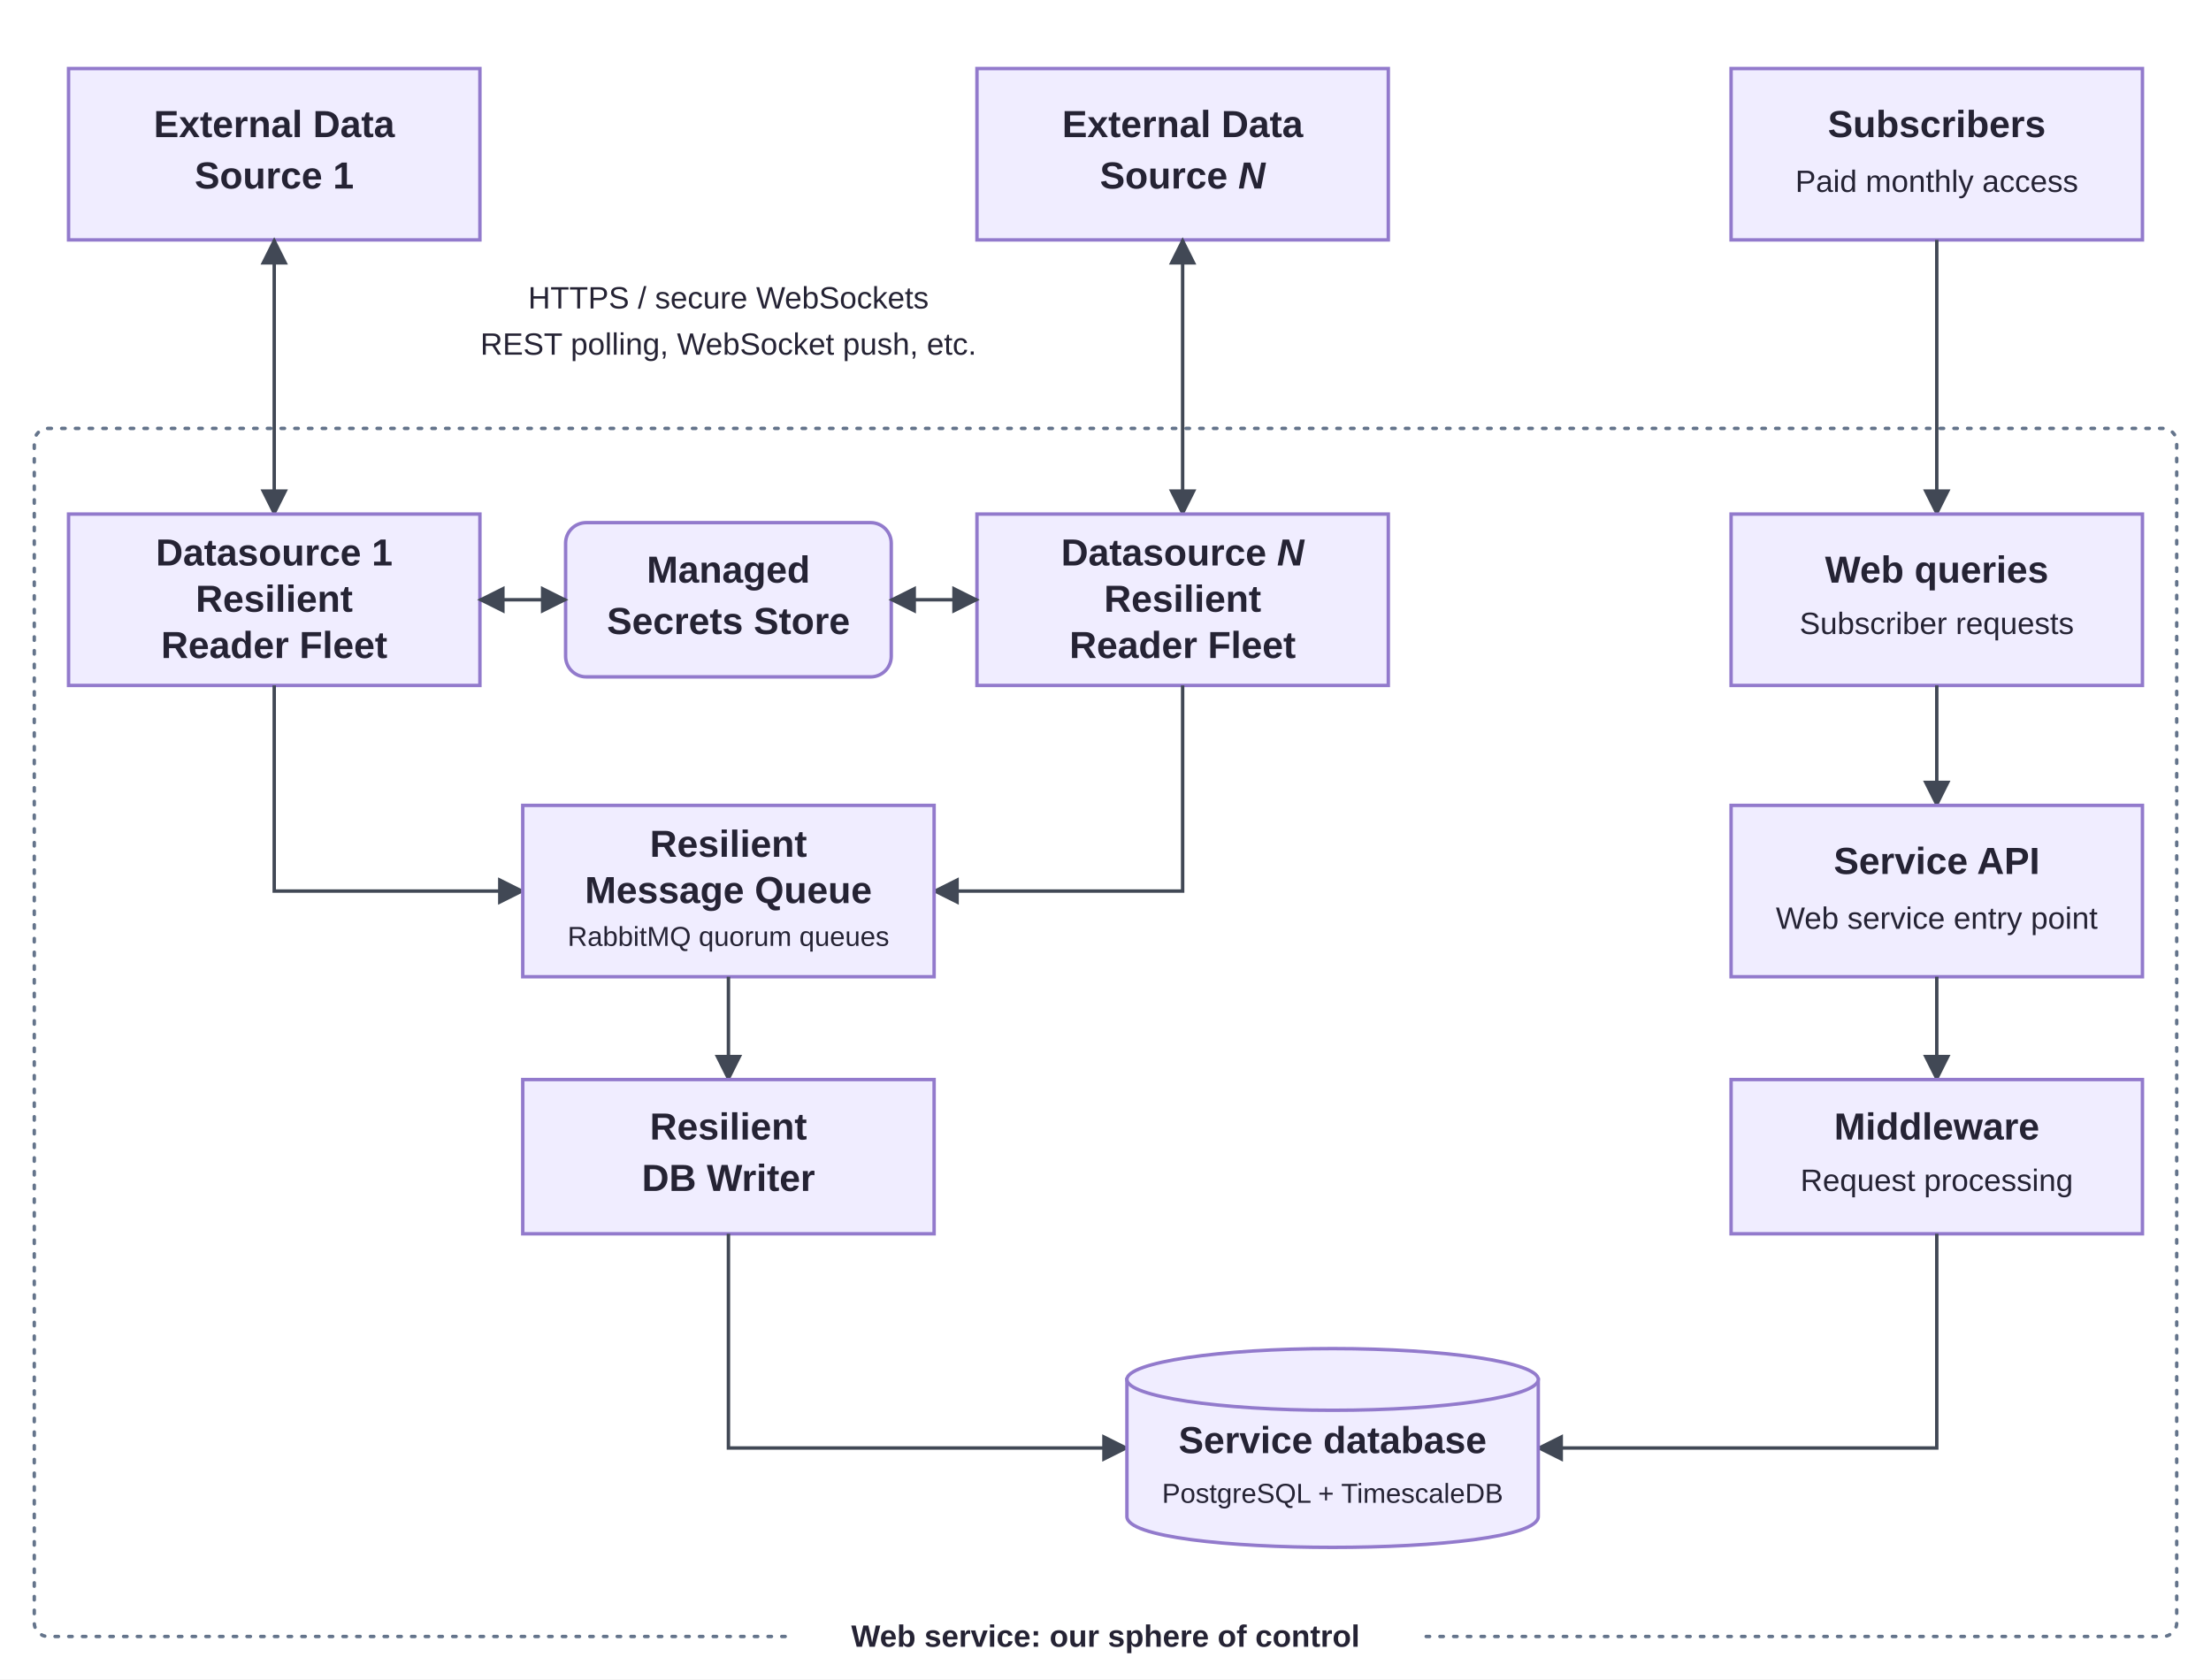
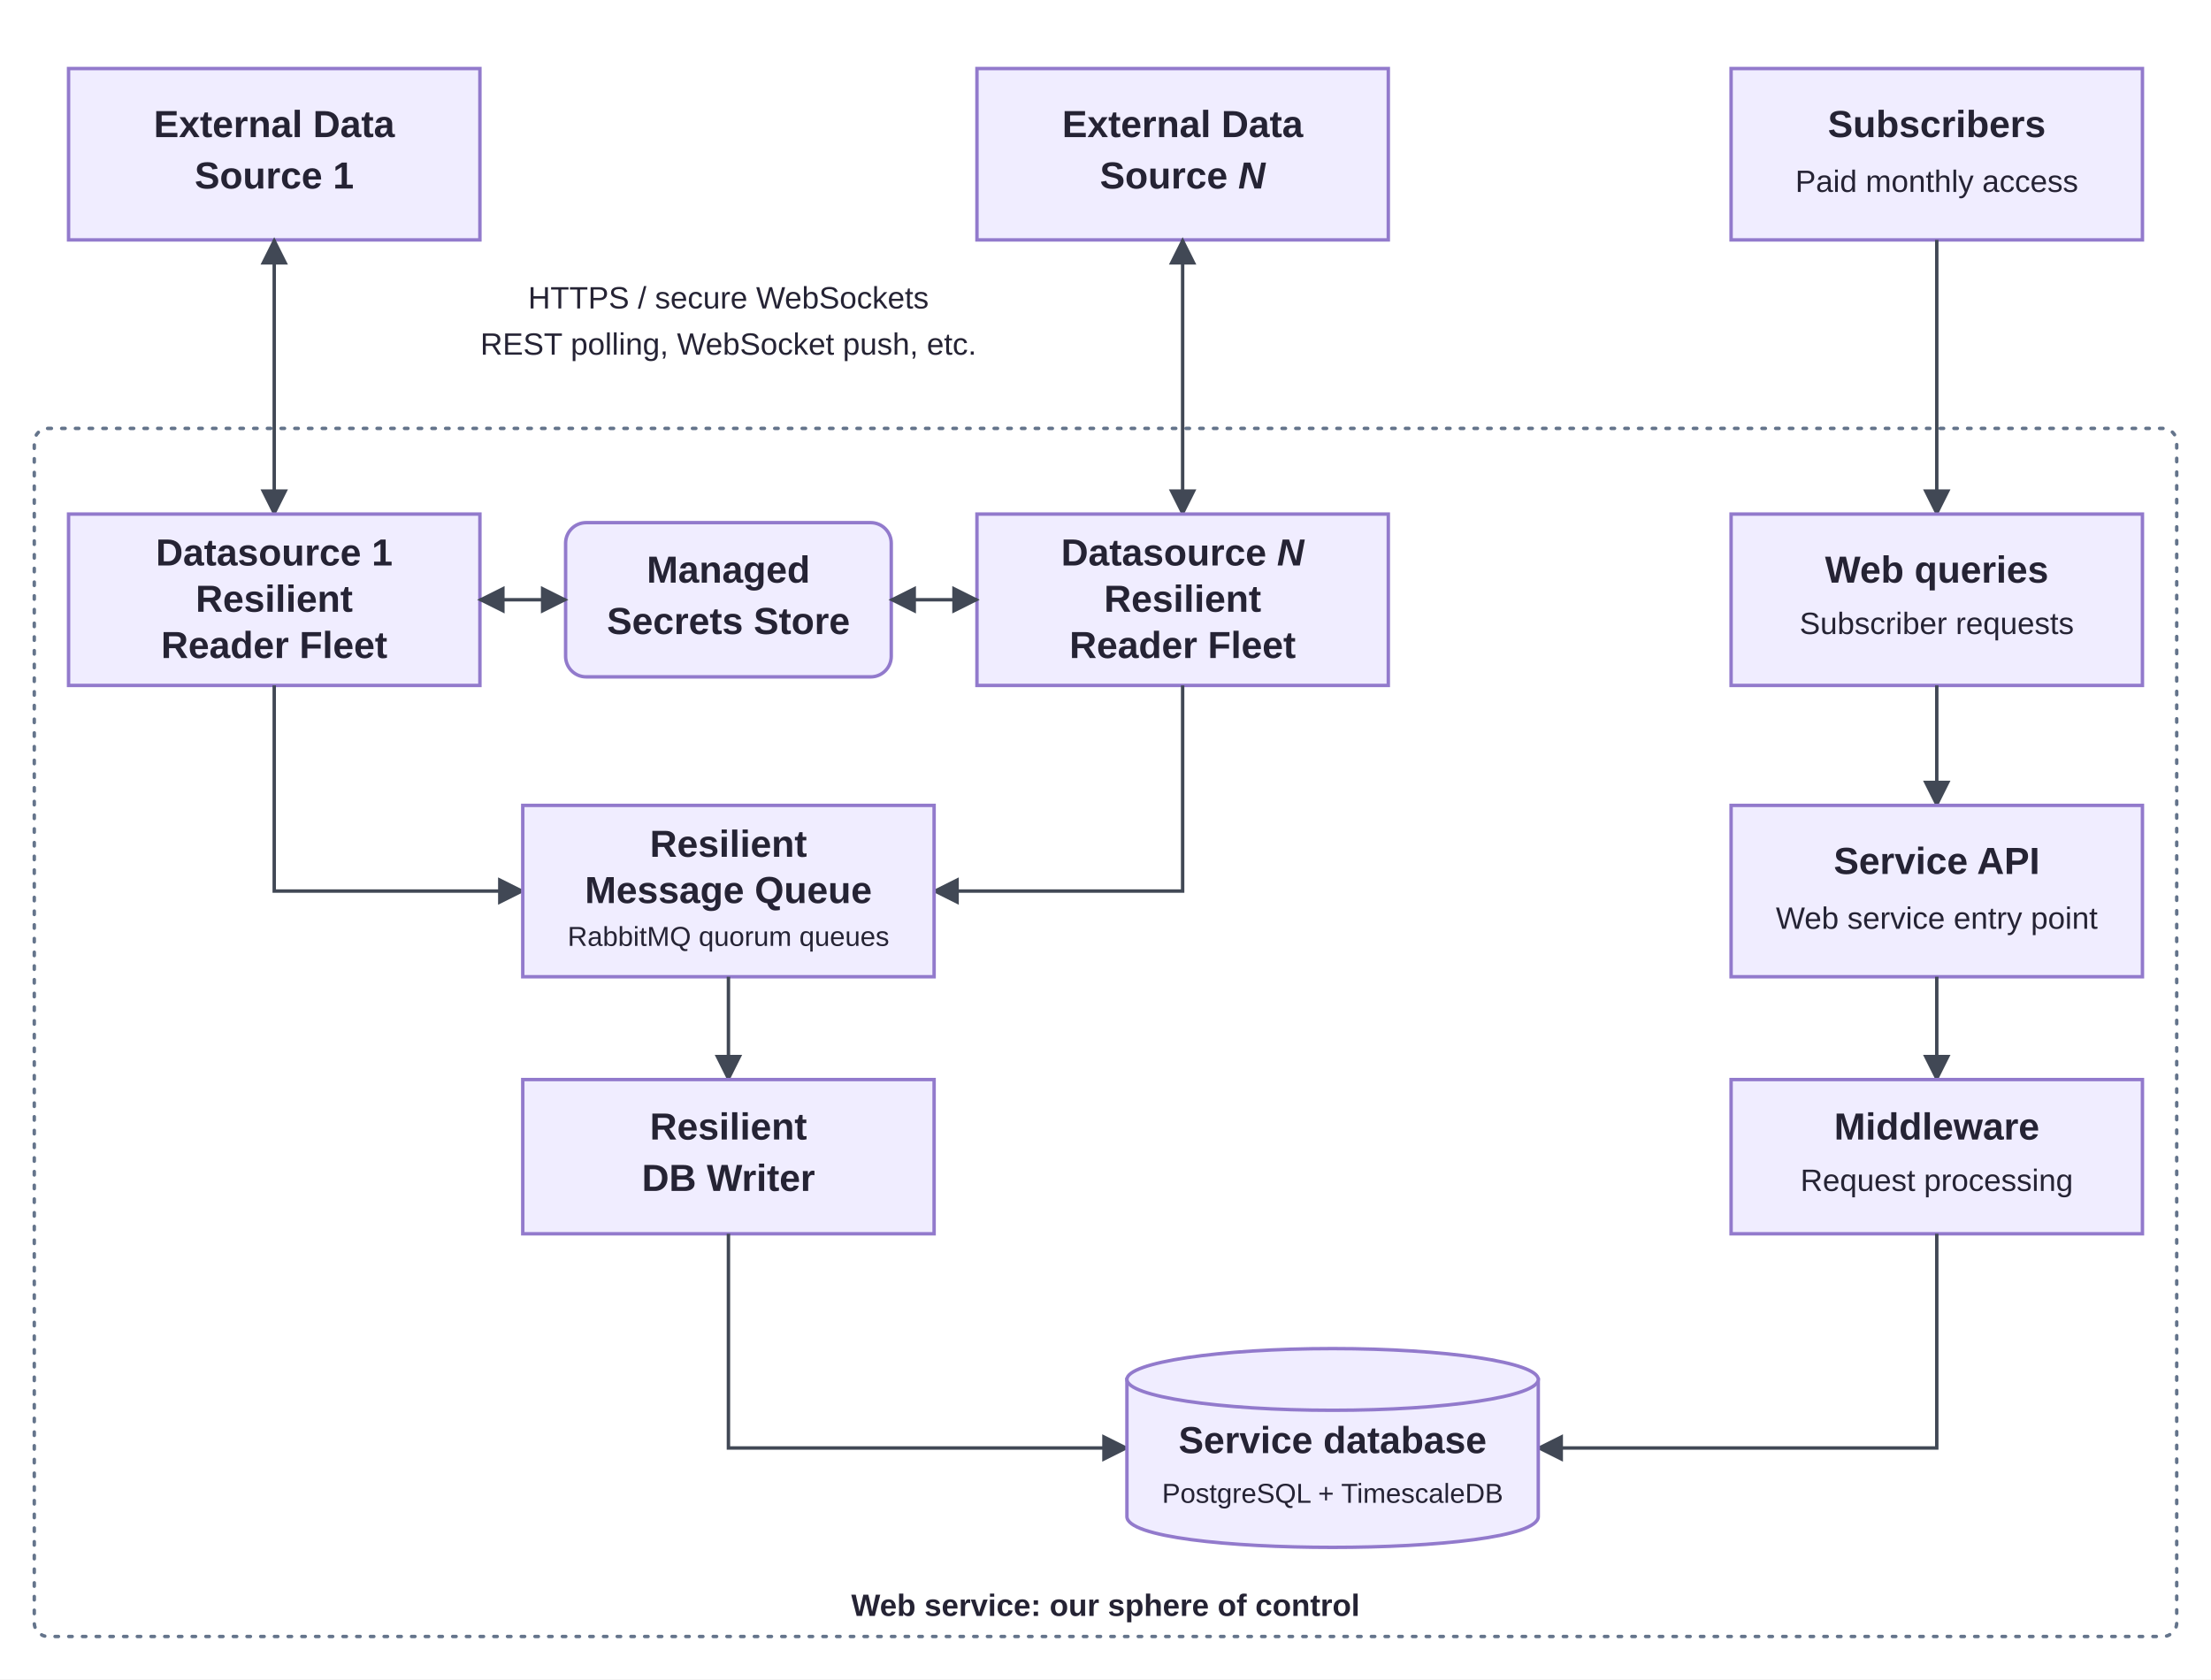
<svg xmlns="http://www.w3.org/2000/svg" width="1290" height="980" viewBox="0 0 1290 980" role="img" aria-labelledby="diagram-title diagram-description">
  <defs>
    <marker id="arrow" viewBox="0 0 10 10" refX="9" refY="5" markerWidth="8" markerHeight="8" orient="auto-start-reverse">
      <path d="M 0 0 L 10 5 L 0 10 Z" fill="#414855" />
    </marker>
  </defs>
  <style>
    text { font-family: Arial, Helvetica, sans-serif; fill: #252334; text-anchor: middle; }
    .node { fill: #f0edff; stroke: #927acc; stroke-width: 2; }
    .title { font-size: 22px; font-weight: 600; }
    .detail { font-size: 18px; }
    .small { font-size: 16px; }
    .flow { fill: none; stroke: #414855; stroke-width: 2; marker-end: url(#arrow); }
    .both { marker-start: url(#arrow); }
  </style>
  <rect width="1290" height="980" fill="#ffffff" />
  <g aria-label="External Data Source 1">
    <rect class="node" x="40" y="40" width="240" height="100" />
    <text class="title" x="160" y="80">External Data</text>
    <text class="title" x="160" y="110">Source 1</text>
  </g>
  <g aria-label="External Data Source N">
    <rect class="node" x="570" y="40" width="240" height="100" />
    <text class="title" x="690" y="80">External Data</text>
    <text class="title" x="690" y="110">Source <tspan font-style="italic">N</tspan>
    </text>
  </g>
  <g aria-label="Subscribers">
    <rect class="node" x="1010" y="40" width="240" height="100" />
    <text class="title" x="1130" y="80">Subscribers</text>
    <text class="detail" x="1130" y="112">Paid monthly access</text>
  </g>
  <rect x="20" y="250" width="1250" height="705" rx="8" fill="none" stroke="#64748b" stroke-width="2" stroke-dasharray="2 6" stroke-linecap="round" />
-   <rect x="460" y="940" width="370" height="30" fill="#ffffff" />
-   <text x="645" y="961" style="font-size: 18px; font-weight: 600;">Web service: our sphere of control</text>
+   <text x="645" y="943" style="font-size: 18px; font-weight: 600;">Web service: our sphere of control</text>
  <path class="flow both" d="M 160 140 V 300" />
  <path class="flow both" d="M 690 140 V 300" />
  <g aria-label="HTTPS or secure WebSocket transfer: REST polling, WebSocket push, etc.">
    <text class="detail" x="425" y="180">HTTPS / secure WebSockets</text>
    <text class="detail" x="425" y="207">REST polling, WebSocket push, etc.</text>
  </g>
  <path class="flow" d="M 1130 140 V 300" />
  <g aria-label="Datasource 1 Resilient Reader Fleet">
    <rect class="node" x="40" y="300" width="240" height="100" />
    <text class="title" x="160" y="330">Datasource 1</text>
    <text class="title" x="160" y="357">Resilient</text>
    <text class="title" x="160" y="384">Reader Fleet</text>
  </g>
  <g aria-label="Managed Secrets Store">
    <rect class="node" x="330" y="305" width="190" height="90" rx="12" />
    <text class="title" x="425" y="340">Managed</text>
    <text class="title" x="425" y="370">Secrets Store</text>
  </g>
  <g aria-label="Datasource N Resilient Reader Fleet">
    <rect class="node" x="570" y="300" width="240" height="100" />
    <text class="title" x="690" y="330">Datasource <tspan font-style="italic">N</tspan>
    </text>
    <text class="title" x="690" y="357">Resilient</text>
    <text class="title" x="690" y="384">Reader Fleet</text>
  </g>
  <path class="flow both" d="M 280 350 H 330" />
  <path class="flow both" d="M 520 350 H 570" />
  <g aria-label="Web queries">
    <rect class="node" x="1010" y="300" width="240" height="100" />
    <text class="title" x="1130" y="340">Web queries</text>
    <text class="detail" x="1130" y="370">Subscriber requests</text>
  </g>
  <path class="flow" d="M 160 400 V 520 H 305" />
  <path class="flow" d="M 690 400 V 520 H 545" />
  <path class="flow" d="M 1130 400 V 470" />
  <g aria-label="Resilient message queue">
    <rect class="node" x="305" y="470" width="240" height="100" />
    <text class="title" x="425" y="500">Resilient</text>
    <text class="title" x="425" y="527">Message Queue</text>
    <text class="small" x="425" y="552">RabbitMQ quorum queues</text>
  </g>
  <g aria-label="Service API">
    <rect class="node" x="1010" y="470" width="240" height="100" />
    <text class="title" x="1130" y="510">Service API</text>
    <text class="detail" x="1130" y="542">Web service entry point</text>
  </g>
  <path class="flow" d="M 425 570 V 630" />
  <path class="flow" d="M 1130 570 V 630" />
  <g aria-label="Resilient database writer">
    <rect class="node" x="305" y="630" width="240" height="90" />
    <text class="title" x="425" y="665">Resilient</text>
    <text class="title" x="425" y="695">DB Writer</text>
  </g>
  <g aria-label="Middleware">
    <rect class="node" x="1010" y="630" width="240" height="90" />
    <text class="title" x="1130" y="665">Middleware</text>
    <text class="detail" x="1130" y="695">Request processing</text>
  </g>
  <path class="flow" d="M 425 720 V 845 H 657.5" />
  <path class="flow" d="M 1130 720 V 845 H 897.5" />
  <g aria-label="Service database, PostgreSQL and TimescaleDB">
    <path class="node" d="M 657.5 805 V 885 C 657.5 909 897.5 909 897.5 885 V 805 Z" />
    <ellipse class="node" cx="777.5" cy="805" rx="120" ry="18" />
    <text class="title" x="777.5" y="848">Service database</text>
    <text class="small" x="777.5" y="877">PostgreSQL + TimescaleDB</text>
  </g>
</svg>
